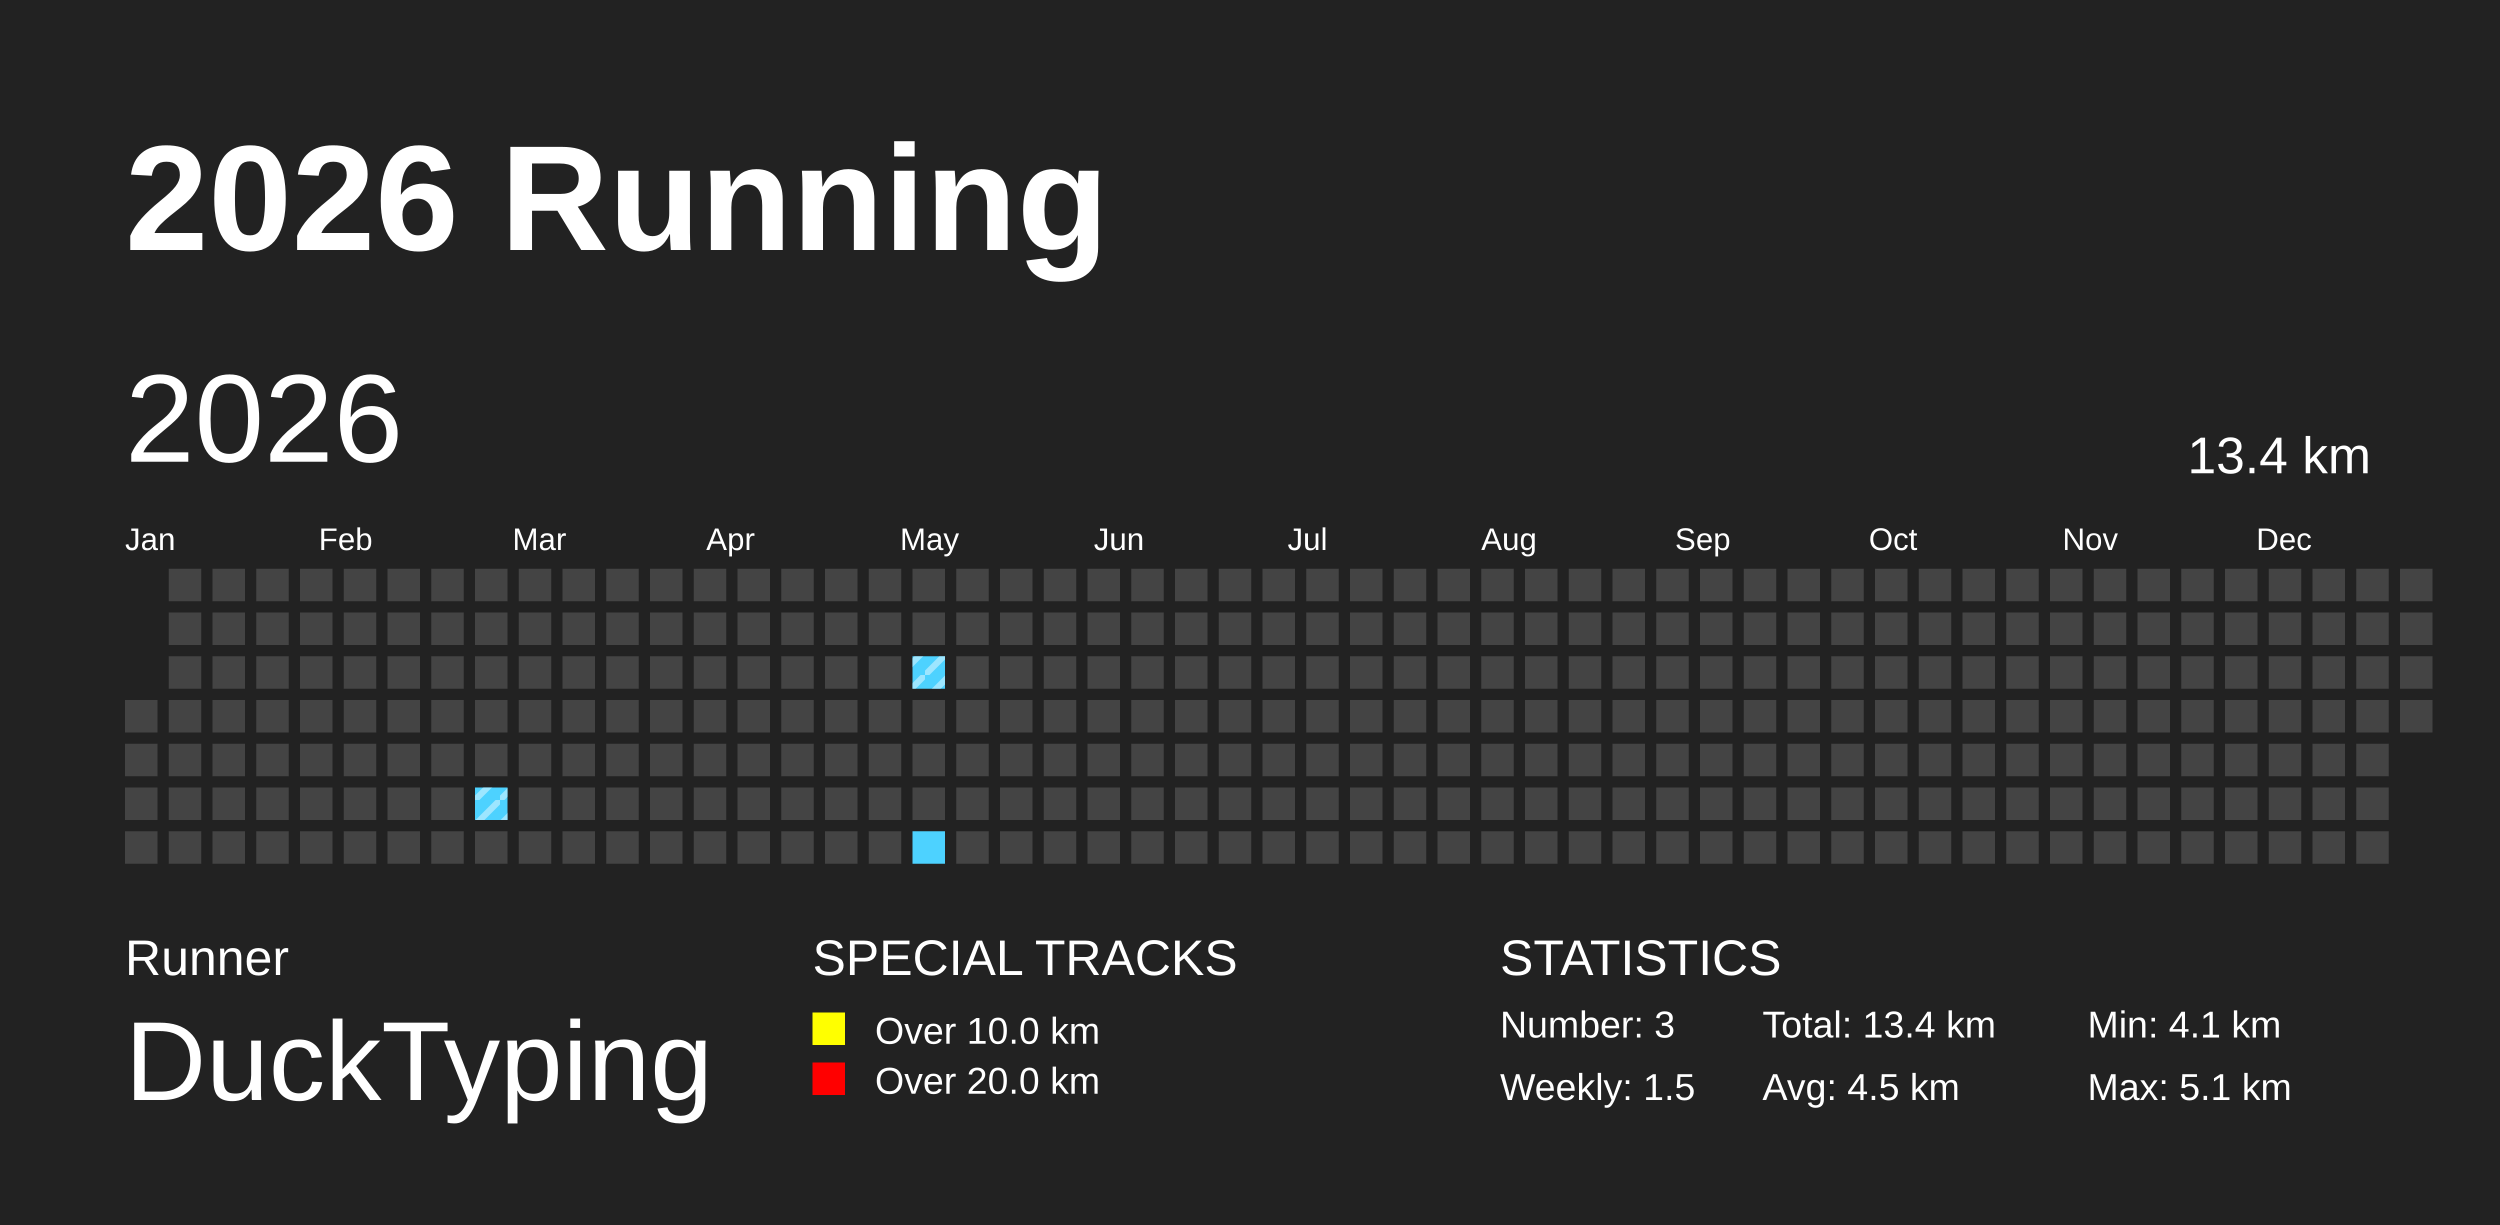
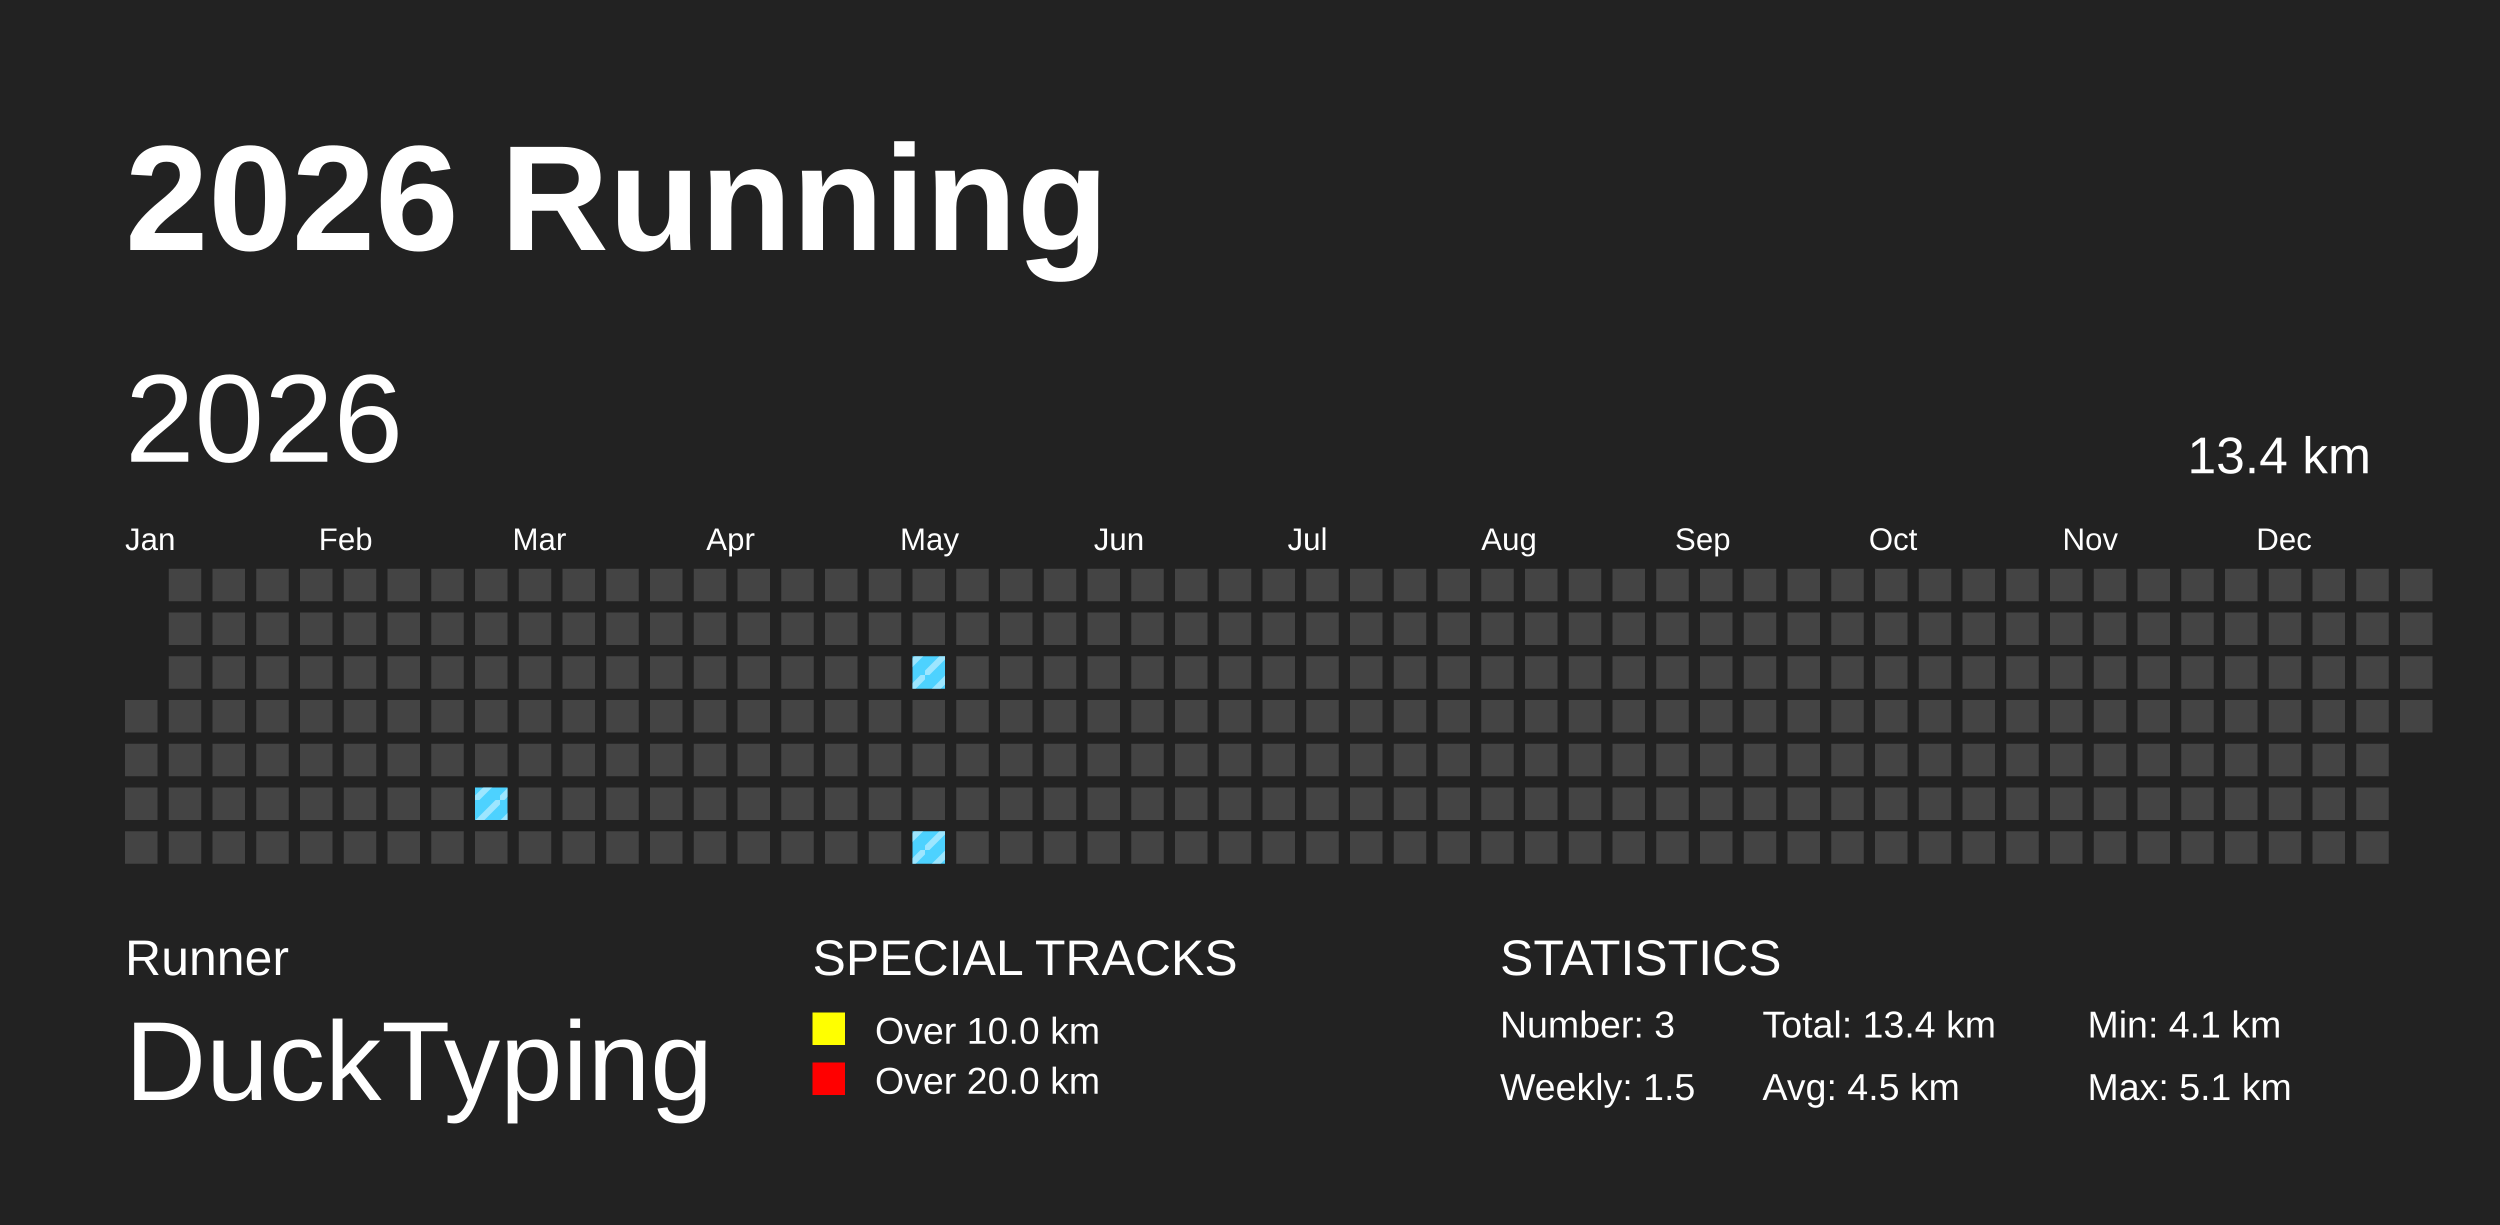
<svg xmlns="http://www.w3.org/2000/svg" baseProfile="full" height="98mm" version="1.1" viewBox="0,0,200,98" width="200mm">
  <defs>
    <pattern height="2" id="indoor-stripe" patternUnits="userSpaceOnUse" width="2">
      <line stroke="white" stroke-opacity="0.45" stroke-width="0.5" x1="0" x2="2" y1="2" y2="0" />
    </pattern>
  </defs>
  <rect fill="#222222" height="98" width="200" x="0" y="0" />
  <text fill="#FFFFFF" style="font-size:12px; font-family:Arial; font-weight:bold;" x="10" y="20">2026 Running</text>
  <text fill="#FFFFFF" style="font-size:4px; font-family:Arial" x="10" y="78">Runner</text>
  <text fill="#FFFFFF" style="font-size:9px; font-family:Arial" x="10" y="88">DuckTyping</text>
  <text fill="#FFFFFF" style="font-size:4px; font-family:Arial" x="65" y="78">SPECIAL TRACKS</text>
  <rect fill="yellow" height="2.6" width="2.6" x="65" y="81" />
  <text fill="#FFFFFF" style="font-size:3px; font-family:Arial" x="70" y="83.5">Over 10.0 km</text>
  <rect fill="red" height="2.6" width="2.6" x="65" y="85" />
  <text fill="#FFFFFF" style="font-size:3px; font-family:Arial" x="70" y="87.5">Over 20.0 km</text>
  <text fill="#FFFFFF" style="font-size:4px; font-family:Arial" x="120" y="78">STATISTICS</text>
  <text fill="#FFFFFF" style="font-size:3px; font-family:Arial" x="120" y="83">Number: 3</text>
  <text fill="#FFFFFF" style="font-size:3px; font-family:Arial" x="120" y="88">Weekly: 1.5</text>
  <text fill="#FFFFFF" style="font-size:3px; font-family:Arial" x="141" y="83">Total: 13.4 km</text>
  <text fill="#FFFFFF" style="font-size:3px; font-family:Arial" x="141" y="88">Avg: 4.5 km</text>
  <text fill="#FFFFFF" style="font-size:3px; font-family:Arial" x="167" y="83">Min: 4.1 km</text>
  <text fill="#FFFFFF" style="font-size:3px; font-family:Arial" x="167" y="88">Max: 5.1 km</text>
  <text dominant-baseline="hanging" fill="#FFFFFF" style="font-size:10.0px; font-family:Arial;" x="10" y="30">2026</text>
  <text dominant-baseline="hanging" fill="#FFFFFF" style="font-size:4.125px; font-family:Arial;" x="175" y="35">13.4 km</text>
  <text fill="#FFFFFF" style="font-size:2.5px; font-family:Arial" x="10.0" y="44">Jan</text>
  <text fill="#FFFFFF" style="font-size:2.5px; font-family:Arial" x="25.5" y="44">Feb</text>
  <text fill="#FFFFFF" style="font-size:2.5px; font-family:Arial" x="41.0" y="44">Mar</text>
  <text fill="#FFFFFF" style="font-size:2.5px; font-family:Arial" x="56.5" y="44">Apr</text>
  <text fill="#FFFFFF" style="font-size:2.5px; font-family:Arial" x="72.0" y="44">May</text>
  <text fill="#FFFFFF" style="font-size:2.5px; font-family:Arial" x="87.5" y="44">Jun</text>
  <text fill="#FFFFFF" style="font-size:2.5px; font-family:Arial" x="103.0" y="44">Jul</text>
  <text fill="#FFFFFF" style="font-size:2.5px; font-family:Arial" x="118.5" y="44">Aug</text>
  <text fill="#FFFFFF" style="font-size:2.5px; font-family:Arial" x="134.0" y="44">Sep</text>
  <text fill="#FFFFFF" style="font-size:2.5px; font-family:Arial" x="149.5" y="44">Oct</text>
  <text fill="#FFFFFF" style="font-size:2.5px; font-family:Arial" x="165.0" y="44">Nov</text>
  <text fill="#FFFFFF" style="font-size:2.5px; font-family:Arial" x="180.5" y="44">Dec</text>
  <rect fill="#444444" height="2.6" width="2.6" x="10.0" y="56.0" />
  <rect fill="#444444" height="2.6" width="2.6" x="10.0" y="59.5" />
  <rect fill="#444444" height="2.6" width="2.6" x="10.0" y="63.0" />
  <rect fill="#444444" height="2.6" width="2.6" x="10.0" y="66.5" />
  <rect fill="#444444" height="2.6" width="2.6" x="13.5" y="45.5" />
  <rect fill="#444444" height="2.6" width="2.6" x="13.5" y="49.0" />
  <rect fill="#444444" height="2.6" width="2.6" x="13.5" y="52.5" />
  <rect fill="#444444" height="2.6" width="2.6" x="13.5" y="56.0" />
  <rect fill="#444444" height="2.6" width="2.6" x="13.5" y="59.5" />
  <rect fill="#444444" height="2.6" width="2.6" x="13.5" y="63.0" />
  <rect fill="#444444" height="2.6" width="2.6" x="13.5" y="66.5" />
  <rect fill="#444444" height="2.6" width="2.6" x="17.0" y="45.5" />
  <rect fill="#444444" height="2.6" width="2.6" x="17.0" y="49.0" />
  <rect fill="#444444" height="2.6" width="2.6" x="17.0" y="52.5" />
  <rect fill="#444444" height="2.6" width="2.6" x="17.0" y="56.0" />
  <rect fill="#444444" height="2.6" width="2.6" x="17.0" y="59.5" />
  <rect fill="#444444" height="2.6" width="2.6" x="17.0" y="63.0" />
  <rect fill="#444444" height="2.6" width="2.6" x="17.0" y="66.5" />
  <rect fill="#444444" height="2.6" width="2.6" x="20.5" y="45.5" />
  <rect fill="#444444" height="2.6" width="2.6" x="20.5" y="49.0" />
  <rect fill="#444444" height="2.6" width="2.6" x="20.5" y="52.5" />
  <rect fill="#444444" height="2.6" width="2.6" x="20.5" y="56.0" />
  <rect fill="#444444" height="2.6" width="2.6" x="20.5" y="59.5" />
  <rect fill="#444444" height="2.6" width="2.6" x="20.5" y="63.0" />
  <rect fill="#444444" height="2.6" width="2.6" x="20.5" y="66.5" />
  <rect fill="#444444" height="2.6" width="2.6" x="24.0" y="45.5" />
  <rect fill="#444444" height="2.6" width="2.6" x="24.0" y="49.0" />
  <rect fill="#444444" height="2.6" width="2.6" x="24.0" y="52.5" />
  <rect fill="#444444" height="2.6" width="2.6" x="24.0" y="56.0" />
  <rect fill="#444444" height="2.6" width="2.6" x="24.0" y="59.5" />
  <rect fill="#444444" height="2.6" width="2.6" x="24.0" y="63.0" />
  <rect fill="#444444" height="2.6" width="2.6" x="24.0" y="66.5" />
  <rect fill="#444444" height="2.6" width="2.6" x="27.5" y="45.5" />
  <rect fill="#444444" height="2.6" width="2.6" x="27.5" y="49.0" />
  <rect fill="#444444" height="2.6" width="2.6" x="27.5" y="52.5" />
  <rect fill="#444444" height="2.6" width="2.6" x="27.5" y="56.0" />
  <rect fill="#444444" height="2.6" width="2.6" x="27.5" y="59.5" />
  <rect fill="#444444" height="2.6" width="2.6" x="27.5" y="63.0" />
  <rect fill="#444444" height="2.6" width="2.6" x="27.5" y="66.5" />
  <rect fill="#444444" height="2.6" width="2.6" x="31.0" y="45.5" />
  <rect fill="#444444" height="2.6" width="2.6" x="31.0" y="49.0" />
  <rect fill="#444444" height="2.6" width="2.6" x="31.0" y="52.5" />
  <rect fill="#444444" height="2.6" width="2.6" x="31.0" y="56.0" />
  <rect fill="#444444" height="2.6" width="2.6" x="31.0" y="59.5" />
  <rect fill="#444444" height="2.6" width="2.6" x="31.0" y="63.0" />
  <rect fill="#444444" height="2.6" width="2.6" x="31.0" y="66.5" />
  <rect fill="#444444" height="2.6" width="2.6" x="34.5" y="45.5" />
  <rect fill="#444444" height="2.6" width="2.6" x="34.5" y="49.0" />
  <rect fill="#444444" height="2.6" width="2.6" x="34.5" y="52.5" />
  <rect fill="#444444" height="2.6" width="2.6" x="34.5" y="56.0" />
  <rect fill="#444444" height="2.6" width="2.6" x="34.5" y="59.5" />
  <rect fill="#444444" height="2.6" width="2.6" x="34.5" y="63.0" />
  <rect fill="#444444" height="2.6" width="2.6" x="34.5" y="66.5" />
  <rect fill="#444444" height="2.6" width="2.6" x="38.0" y="45.5" />
  <rect fill="#444444" height="2.6" width="2.6" x="38.0" y="49.0" />
  <rect fill="#444444" height="2.6" width="2.6" x="38.0" y="52.5" />
  <rect fill="#444444" height="2.6" width="2.6" x="38.0" y="56.0" />
  <rect fill="#444444" height="2.6" width="2.6" x="38.0" y="59.5" />
  <rect fill="#4DD2FF" height="2.6" width="2.6" x="38.0" y="63.0" />
  <rect fill="url(#indoor-stripe)" height="2.6" style="pointer-events: none;" width="2.6" x="38.0" y="63.0" />
  <rect fill="#444444" height="2.6" width="2.6" x="38.0" y="66.5" />
  <rect fill="#444444" height="2.6" width="2.6" x="41.5" y="45.5" />
  <rect fill="#444444" height="2.6" width="2.6" x="41.5" y="49.0" />
  <rect fill="#444444" height="2.6" width="2.6" x="41.5" y="52.5" />
  <rect fill="#444444" height="2.6" width="2.6" x="41.5" y="56.0" />
  <rect fill="#444444" height="2.6" width="2.6" x="41.5" y="59.5" />
  <rect fill="#444444" height="2.6" width="2.6" x="41.5" y="63.0" />
  <rect fill="#444444" height="2.6" width="2.6" x="41.5" y="66.5" />
  <rect fill="#444444" height="2.6" width="2.6" x="45.0" y="45.5" />
  <rect fill="#444444" height="2.6" width="2.6" x="45.0" y="49.0" />
  <rect fill="#444444" height="2.6" width="2.6" x="45.0" y="52.5" />
  <rect fill="#444444" height="2.6" width="2.6" x="45.0" y="56.0" />
  <rect fill="#444444" height="2.6" width="2.6" x="45.0" y="59.5" />
  <rect fill="#444444" height="2.6" width="2.6" x="45.0" y="63.0" />
  <rect fill="#444444" height="2.6" width="2.6" x="45.0" y="66.5" />
  <rect fill="#444444" height="2.6" width="2.6" x="48.5" y="45.5" />
  <rect fill="#444444" height="2.6" width="2.6" x="48.5" y="49.0" />
  <rect fill="#444444" height="2.6" width="2.6" x="48.5" y="52.5" />
  <rect fill="#444444" height="2.6" width="2.6" x="48.5" y="56.0" />
  <rect fill="#444444" height="2.6" width="2.6" x="48.5" y="59.5" />
  <rect fill="#444444" height="2.6" width="2.6" x="48.5" y="63.0" />
  <rect fill="#444444" height="2.6" width="2.6" x="48.5" y="66.5" />
  <rect fill="#444444" height="2.6" width="2.6" x="52.0" y="45.5" />
  <rect fill="#444444" height="2.6" width="2.6" x="52.0" y="49.0" />
  <rect fill="#444444" height="2.6" width="2.6" x="52.0" y="52.5" />
  <rect fill="#444444" height="2.6" width="2.6" x="52.0" y="56.0" />
  <rect fill="#444444" height="2.6" width="2.6" x="52.0" y="59.5" />
  <rect fill="#444444" height="2.6" width="2.6" x="52.0" y="63.0" />
  <rect fill="#444444" height="2.6" width="2.6" x="52.0" y="66.5" />
  <rect fill="#444444" height="2.6" width="2.6" x="55.5" y="45.5" />
  <rect fill="#444444" height="2.6" width="2.6" x="55.5" y="49.0" />
  <rect fill="#444444" height="2.6" width="2.6" x="55.5" y="52.5" />
  <rect fill="#444444" height="2.6" width="2.6" x="55.5" y="56.0" />
  <rect fill="#444444" height="2.6" width="2.6" x="55.5" y="59.5" />
  <rect fill="#444444" height="2.6" width="2.6" x="55.5" y="63.0" />
  <rect fill="#444444" height="2.6" width="2.6" x="55.5" y="66.5" />
  <rect fill="#444444" height="2.6" width="2.6" x="59.0" y="45.5" />
  <rect fill="#444444" height="2.6" width="2.6" x="59.0" y="49.0" />
  <rect fill="#444444" height="2.6" width="2.6" x="59.0" y="52.5" />
  <rect fill="#444444" height="2.6" width="2.6" x="59.0" y="56.0" />
  <rect fill="#444444" height="2.6" width="2.6" x="59.0" y="59.5" />
  <rect fill="#444444" height="2.6" width="2.6" x="59.0" y="63.0" />
  <rect fill="#444444" height="2.6" width="2.6" x="59.0" y="66.5" />
  <rect fill="#444444" height="2.6" width="2.6" x="62.5" y="45.5" />
  <rect fill="#444444" height="2.6" width="2.6" x="62.5" y="49.0" />
  <rect fill="#444444" height="2.6" width="2.6" x="62.5" y="52.5" />
  <rect fill="#444444" height="2.6" width="2.6" x="62.5" y="56.0" />
  <rect fill="#444444" height="2.6" width="2.6" x="62.5" y="59.5" />
  <rect fill="#444444" height="2.6" width="2.6" x="62.5" y="63.0" />
  <rect fill="#444444" height="2.6" width="2.6" x="62.5" y="66.5" />
  <rect fill="#444444" height="2.6" width="2.6" x="66.0" y="45.5" />
  <rect fill="#444444" height="2.6" width="2.6" x="66.0" y="49.0" />
  <rect fill="#444444" height="2.6" width="2.6" x="66.0" y="52.5" />
  <rect fill="#444444" height="2.6" width="2.6" x="66.0" y="56.0" />
  <rect fill="#444444" height="2.6" width="2.6" x="66.0" y="59.5" />
  <rect fill="#444444" height="2.6" width="2.6" x="66.0" y="63.0" />
  <rect fill="#444444" height="2.6" width="2.6" x="66.0" y="66.5" />
  <rect fill="#444444" height="2.6" width="2.6" x="69.5" y="45.5" />
  <rect fill="#444444" height="2.6" width="2.6" x="69.5" y="49.0" />
  <rect fill="#444444" height="2.6" width="2.6" x="69.5" y="52.5" />
  <rect fill="#444444" height="2.6" width="2.6" x="69.5" y="56.0" />
  <rect fill="#444444" height="2.6" width="2.6" x="69.5" y="59.5" />
  <rect fill="#444444" height="2.6" width="2.6" x="69.5" y="63.0" />
  <rect fill="#444444" height="2.6" width="2.6" x="69.5" y="66.5" />
  <rect fill="#444444" height="2.6" width="2.6" x="73.0" y="45.5" />
  <rect fill="#444444" height="2.6" width="2.6" x="73.0" y="49.0" />
  <rect fill="#4DD2FF" height="2.6" width="2.6" x="73.0" y="52.5" />
  <rect fill="url(#indoor-stripe)" height="2.6" style="pointer-events: none;" width="2.6" x="73.0" y="52.5" />
  <rect fill="#444444" height="2.6" width="2.6" x="73.0" y="56.0" />
  <rect fill="#444444" height="2.6" width="2.6" x="73.0" y="59.5" />
  <rect fill="#444444" height="2.6" width="2.6" x="73.0" y="63.0" />
  <rect fill="#4DD2FF" height="2.6" width="2.6" x="73.0" y="66.5" />
+   <rect fill="url(#indoor-stripe)" height="2.6" style="pointer-events: none;" width="2.6" x="73.0" y="66.5" />
  <rect fill="#444444" height="2.6" width="2.6" x="76.5" y="45.5" />
  <rect fill="#444444" height="2.6" width="2.6" x="76.5" y="49.0" />
  <rect fill="#444444" height="2.6" width="2.6" x="76.5" y="52.5" />
  <rect fill="#444444" height="2.6" width="2.6" x="76.5" y="56.0" />
  <rect fill="#444444" height="2.6" width="2.6" x="76.5" y="59.5" />
  <rect fill="#444444" height="2.6" width="2.6" x="76.5" y="63.0" />
  <rect fill="#444444" height="2.6" width="2.6" x="76.5" y="66.5" />
  <rect fill="#444444" height="2.6" width="2.6" x="80.0" y="45.5" />
  <rect fill="#444444" height="2.6" width="2.6" x="80.0" y="49.0" />
  <rect fill="#444444" height="2.6" width="2.6" x="80.0" y="52.5" />
  <rect fill="#444444" height="2.6" width="2.6" x="80.0" y="56.0" />
  <rect fill="#444444" height="2.6" width="2.6" x="80.0" y="59.5" />
  <rect fill="#444444" height="2.6" width="2.6" x="80.0" y="63.0" />
  <rect fill="#444444" height="2.6" width="2.6" x="80.0" y="66.5" />
  <rect fill="#444444" height="2.6" width="2.6" x="83.5" y="45.5" />
  <rect fill="#444444" height="2.6" width="2.6" x="83.5" y="49.0" />
  <rect fill="#444444" height="2.6" width="2.6" x="83.5" y="52.5" />
  <rect fill="#444444" height="2.6" width="2.6" x="83.5" y="56.0" />
  <rect fill="#444444" height="2.6" width="2.6" x="83.5" y="59.5" />
  <rect fill="#444444" height="2.6" width="2.6" x="83.5" y="63.0" />
  <rect fill="#444444" height="2.6" width="2.6" x="83.5" y="66.5" />
  <rect fill="#444444" height="2.6" width="2.6" x="87.0" y="45.5" />
  <rect fill="#444444" height="2.6" width="2.6" x="87.0" y="49.0" />
  <rect fill="#444444" height="2.6" width="2.6" x="87.0" y="52.5" />
  <rect fill="#444444" height="2.6" width="2.6" x="87.0" y="56.0" />
  <rect fill="#444444" height="2.6" width="2.6" x="87.0" y="59.5" />
  <rect fill="#444444" height="2.6" width="2.6" x="87.0" y="63.0" />
  <rect fill="#444444" height="2.6" width="2.6" x="87.0" y="66.5" />
  <rect fill="#444444" height="2.6" width="2.6" x="90.5" y="45.5" />
  <rect fill="#444444" height="2.6" width="2.6" x="90.5" y="49.0" />
  <rect fill="#444444" height="2.6" width="2.6" x="90.5" y="52.5" />
  <rect fill="#444444" height="2.6" width="2.6" x="90.5" y="56.0" />
  <rect fill="#444444" height="2.6" width="2.6" x="90.5" y="59.5" />
  <rect fill="#444444" height="2.6" width="2.6" x="90.5" y="63.0" />
  <rect fill="#444444" height="2.6" width="2.6" x="90.5" y="66.5" />
  <rect fill="#444444" height="2.6" width="2.6" x="94.0" y="45.5" />
  <rect fill="#444444" height="2.6" width="2.6" x="94.0" y="49.0" />
  <rect fill="#444444" height="2.6" width="2.6" x="94.0" y="52.5" />
  <rect fill="#444444" height="2.6" width="2.6" x="94.0" y="56.0" />
  <rect fill="#444444" height="2.6" width="2.6" x="94.0" y="59.5" />
  <rect fill="#444444" height="2.6" width="2.6" x="94.0" y="63.0" />
  <rect fill="#444444" height="2.6" width="2.6" x="94.0" y="66.5" />
  <rect fill="#444444" height="2.6" width="2.6" x="97.5" y="45.5" />
  <rect fill="#444444" height="2.6" width="2.6" x="97.5" y="49.0" />
  <rect fill="#444444" height="2.6" width="2.6" x="97.5" y="52.5" />
  <rect fill="#444444" height="2.6" width="2.6" x="97.5" y="56.0" />
  <rect fill="#444444" height="2.6" width="2.6" x="97.5" y="59.5" />
  <rect fill="#444444" height="2.6" width="2.6" x="97.5" y="63.0" />
  <rect fill="#444444" height="2.6" width="2.6" x="97.5" y="66.5" />
  <rect fill="#444444" height="2.6" width="2.6" x="101.0" y="45.5" />
  <rect fill="#444444" height="2.6" width="2.6" x="101.0" y="49.0" />
  <rect fill="#444444" height="2.6" width="2.6" x="101.0" y="52.5" />
  <rect fill="#444444" height="2.6" width="2.6" x="101.0" y="56.0" />
  <rect fill="#444444" height="2.6" width="2.6" x="101.0" y="59.5" />
  <rect fill="#444444" height="2.6" width="2.6" x="101.0" y="63.0" />
  <rect fill="#444444" height="2.6" width="2.6" x="101.0" y="66.5" />
  <rect fill="#444444" height="2.6" width="2.6" x="104.5" y="45.5" />
  <rect fill="#444444" height="2.6" width="2.6" x="104.5" y="49.0" />
  <rect fill="#444444" height="2.6" width="2.6" x="104.5" y="52.5" />
  <rect fill="#444444" height="2.6" width="2.6" x="104.5" y="56.0" />
  <rect fill="#444444" height="2.6" width="2.6" x="104.5" y="59.5" />
  <rect fill="#444444" height="2.6" width="2.6" x="104.5" y="63.0" />
  <rect fill="#444444" height="2.6" width="2.6" x="104.5" y="66.5" />
  <rect fill="#444444" height="2.6" width="2.6" x="108.0" y="45.5" />
  <rect fill="#444444" height="2.6" width="2.6" x="108.0" y="49.0" />
  <rect fill="#444444" height="2.6" width="2.6" x="108.0" y="52.5" />
  <rect fill="#444444" height="2.6" width="2.6" x="108.0" y="56.0" />
  <rect fill="#444444" height="2.6" width="2.6" x="108.0" y="59.5" />
  <rect fill="#444444" height="2.6" width="2.6" x="108.0" y="63.0" />
  <rect fill="#444444" height="2.6" width="2.6" x="108.0" y="66.5" />
  <rect fill="#444444" height="2.6" width="2.6" x="111.5" y="45.5" />
  <rect fill="#444444" height="2.6" width="2.6" x="111.5" y="49.0" />
  <rect fill="#444444" height="2.6" width="2.6" x="111.5" y="52.5" />
  <rect fill="#444444" height="2.6" width="2.6" x="111.5" y="56.0" />
  <rect fill="#444444" height="2.6" width="2.6" x="111.5" y="59.5" />
  <rect fill="#444444" height="2.6" width="2.6" x="111.5" y="63.0" />
  <rect fill="#444444" height="2.6" width="2.6" x="111.5" y="66.5" />
  <rect fill="#444444" height="2.6" width="2.6" x="115.0" y="45.5" />
  <rect fill="#444444" height="2.6" width="2.6" x="115.0" y="49.0" />
  <rect fill="#444444" height="2.6" width="2.6" x="115.0" y="52.5" />
  <rect fill="#444444" height="2.6" width="2.6" x="115.0" y="56.0" />
  <rect fill="#444444" height="2.6" width="2.6" x="115.0" y="59.5" />
  <rect fill="#444444" height="2.6" width="2.6" x="115.0" y="63.0" />
  <rect fill="#444444" height="2.6" width="2.6" x="115.0" y="66.5" />
  <rect fill="#444444" height="2.6" width="2.6" x="118.5" y="45.5" />
  <rect fill="#444444" height="2.6" width="2.6" x="118.5" y="49.0" />
  <rect fill="#444444" height="2.6" width="2.6" x="118.5" y="52.5" />
  <rect fill="#444444" height="2.6" width="2.6" x="118.5" y="56.0" />
  <rect fill="#444444" height="2.6" width="2.6" x="118.5" y="59.5" />
  <rect fill="#444444" height="2.6" width="2.6" x="118.5" y="63.0" />
  <rect fill="#444444" height="2.6" width="2.6" x="118.5" y="66.5" />
  <rect fill="#444444" height="2.6" width="2.6" x="122.0" y="45.5" />
  <rect fill="#444444" height="2.6" width="2.6" x="122.0" y="49.0" />
  <rect fill="#444444" height="2.6" width="2.6" x="122.0" y="52.5" />
  <rect fill="#444444" height="2.6" width="2.6" x="122.0" y="56.0" />
  <rect fill="#444444" height="2.6" width="2.6" x="122.0" y="59.5" />
  <rect fill="#444444" height="2.6" width="2.6" x="122.0" y="63.0" />
  <rect fill="#444444" height="2.6" width="2.6" x="122.0" y="66.5" />
  <rect fill="#444444" height="2.6" width="2.6" x="125.5" y="45.5" />
  <rect fill="#444444" height="2.6" width="2.6" x="125.5" y="49.0" />
  <rect fill="#444444" height="2.6" width="2.6" x="125.5" y="52.5" />
  <rect fill="#444444" height="2.6" width="2.6" x="125.5" y="56.0" />
  <rect fill="#444444" height="2.6" width="2.6" x="125.5" y="59.5" />
  <rect fill="#444444" height="2.6" width="2.6" x="125.5" y="63.0" />
  <rect fill="#444444" height="2.6" width="2.6" x="125.5" y="66.5" />
  <rect fill="#444444" height="2.6" width="2.6" x="129.0" y="45.5" />
  <rect fill="#444444" height="2.6" width="2.6" x="129.0" y="49.0" />
  <rect fill="#444444" height="2.6" width="2.6" x="129.0" y="52.5" />
  <rect fill="#444444" height="2.6" width="2.6" x="129.0" y="56.0" />
  <rect fill="#444444" height="2.6" width="2.6" x="129.0" y="59.5" />
  <rect fill="#444444" height="2.6" width="2.6" x="129.0" y="63.0" />
  <rect fill="#444444" height="2.6" width="2.6" x="129.0" y="66.5" />
  <rect fill="#444444" height="2.6" width="2.6" x="132.5" y="45.5" />
  <rect fill="#444444" height="2.6" width="2.6" x="132.5" y="49.0" />
  <rect fill="#444444" height="2.6" width="2.6" x="132.5" y="52.5" />
  <rect fill="#444444" height="2.6" width="2.6" x="132.5" y="56.0" />
  <rect fill="#444444" height="2.6" width="2.6" x="132.5" y="59.5" />
  <rect fill="#444444" height="2.6" width="2.6" x="132.5" y="63.0" />
  <rect fill="#444444" height="2.6" width="2.6" x="132.5" y="66.5" />
  <rect fill="#444444" height="2.6" width="2.6" x="136.0" y="45.5" />
  <rect fill="#444444" height="2.6" width="2.6" x="136.0" y="49.0" />
  <rect fill="#444444" height="2.6" width="2.6" x="136.0" y="52.5" />
  <rect fill="#444444" height="2.6" width="2.6" x="136.0" y="56.0" />
  <rect fill="#444444" height="2.6" width="2.6" x="136.0" y="59.5" />
  <rect fill="#444444" height="2.6" width="2.6" x="136.0" y="63.0" />
  <rect fill="#444444" height="2.6" width="2.6" x="136.0" y="66.5" />
  <rect fill="#444444" height="2.6" width="2.6" x="139.5" y="45.5" />
  <rect fill="#444444" height="2.6" width="2.6" x="139.5" y="49.0" />
  <rect fill="#444444" height="2.6" width="2.6" x="139.5" y="52.5" />
  <rect fill="#444444" height="2.6" width="2.6" x="139.5" y="56.0" />
  <rect fill="#444444" height="2.6" width="2.6" x="139.5" y="59.5" />
  <rect fill="#444444" height="2.6" width="2.6" x="139.5" y="63.0" />
  <rect fill="#444444" height="2.6" width="2.6" x="139.5" y="66.5" />
  <rect fill="#444444" height="2.6" width="2.6" x="143.0" y="45.5" />
  <rect fill="#444444" height="2.6" width="2.6" x="143.0" y="49.0" />
  <rect fill="#444444" height="2.6" width="2.6" x="143.0" y="52.5" />
  <rect fill="#444444" height="2.6" width="2.6" x="143.0" y="56.0" />
  <rect fill="#444444" height="2.6" width="2.6" x="143.0" y="59.5" />
  <rect fill="#444444" height="2.6" width="2.6" x="143.0" y="63.0" />
  <rect fill="#444444" height="2.6" width="2.6" x="143.0" y="66.5" />
  <rect fill="#444444" height="2.6" width="2.6" x="146.5" y="45.5" />
  <rect fill="#444444" height="2.6" width="2.6" x="146.5" y="49.0" />
  <rect fill="#444444" height="2.6" width="2.6" x="146.5" y="52.5" />
  <rect fill="#444444" height="2.6" width="2.6" x="146.5" y="56.0" />
  <rect fill="#444444" height="2.6" width="2.6" x="146.5" y="59.5" />
  <rect fill="#444444" height="2.6" width="2.6" x="146.5" y="63.0" />
  <rect fill="#444444" height="2.6" width="2.6" x="146.5" y="66.5" />
  <rect fill="#444444" height="2.6" width="2.6" x="150.0" y="45.5" />
  <rect fill="#444444" height="2.6" width="2.6" x="150.0" y="49.0" />
  <rect fill="#444444" height="2.6" width="2.6" x="150.0" y="52.5" />
  <rect fill="#444444" height="2.6" width="2.6" x="150.0" y="56.0" />
  <rect fill="#444444" height="2.6" width="2.6" x="150.0" y="59.5" />
  <rect fill="#444444" height="2.6" width="2.6" x="150.0" y="63.0" />
  <rect fill="#444444" height="2.6" width="2.6" x="150.0" y="66.5" />
  <rect fill="#444444" height="2.6" width="2.6" x="153.5" y="45.5" />
  <rect fill="#444444" height="2.6" width="2.6" x="153.5" y="49.0" />
  <rect fill="#444444" height="2.6" width="2.6" x="153.5" y="52.5" />
  <rect fill="#444444" height="2.6" width="2.6" x="153.5" y="56.0" />
  <rect fill="#444444" height="2.6" width="2.6" x="153.5" y="59.5" />
  <rect fill="#444444" height="2.6" width="2.6" x="153.5" y="63.0" />
  <rect fill="#444444" height="2.6" width="2.6" x="153.5" y="66.5" />
  <rect fill="#444444" height="2.6" width="2.6" x="157.0" y="45.5" />
  <rect fill="#444444" height="2.6" width="2.6" x="157.0" y="49.0" />
  <rect fill="#444444" height="2.6" width="2.6" x="157.0" y="52.5" />
  <rect fill="#444444" height="2.6" width="2.6" x="157.0" y="56.0" />
  <rect fill="#444444" height="2.6" width="2.6" x="157.0" y="59.5" />
  <rect fill="#444444" height="2.6" width="2.6" x="157.0" y="63.0" />
  <rect fill="#444444" height="2.6" width="2.6" x="157.0" y="66.5" />
  <rect fill="#444444" height="2.6" width="2.6" x="160.5" y="45.5" />
  <rect fill="#444444" height="2.6" width="2.6" x="160.5" y="49.0" />
  <rect fill="#444444" height="2.6" width="2.6" x="160.5" y="52.5" />
  <rect fill="#444444" height="2.6" width="2.6" x="160.5" y="56.0" />
  <rect fill="#444444" height="2.6" width="2.6" x="160.5" y="59.5" />
  <rect fill="#444444" height="2.6" width="2.6" x="160.5" y="63.0" />
  <rect fill="#444444" height="2.6" width="2.6" x="160.5" y="66.5" />
  <rect fill="#444444" height="2.6" width="2.6" x="164.0" y="45.5" />
  <rect fill="#444444" height="2.6" width="2.6" x="164.0" y="49.0" />
  <rect fill="#444444" height="2.6" width="2.6" x="164.0" y="52.5" />
  <rect fill="#444444" height="2.6" width="2.6" x="164.0" y="56.0" />
  <rect fill="#444444" height="2.6" width="2.6" x="164.0" y="59.5" />
  <rect fill="#444444" height="2.6" width="2.6" x="164.0" y="63.0" />
  <rect fill="#444444" height="2.6" width="2.6" x="164.0" y="66.5" />
  <rect fill="#444444" height="2.6" width="2.6" x="167.5" y="45.5" />
  <rect fill="#444444" height="2.6" width="2.6" x="167.5" y="49.0" />
  <rect fill="#444444" height="2.6" width="2.6" x="167.5" y="52.5" />
  <rect fill="#444444" height="2.6" width="2.6" x="167.5" y="56.0" />
  <rect fill="#444444" height="2.6" width="2.6" x="167.5" y="59.5" />
  <rect fill="#444444" height="2.6" width="2.6" x="167.5" y="63.0" />
  <rect fill="#444444" height="2.6" width="2.6" x="167.5" y="66.5" />
  <rect fill="#444444" height="2.6" width="2.6" x="171.0" y="45.5" />
  <rect fill="#444444" height="2.6" width="2.6" x="171.0" y="49.0" />
  <rect fill="#444444" height="2.6" width="2.6" x="171.0" y="52.5" />
  <rect fill="#444444" height="2.6" width="2.6" x="171.0" y="56.0" />
  <rect fill="#444444" height="2.6" width="2.6" x="171.0" y="59.5" />
  <rect fill="#444444" height="2.6" width="2.6" x="171.0" y="63.0" />
  <rect fill="#444444" height="2.6" width="2.6" x="171.0" y="66.5" />
  <rect fill="#444444" height="2.6" width="2.6" x="174.5" y="45.5" />
  <rect fill="#444444" height="2.6" width="2.6" x="174.5" y="49.0" />
  <rect fill="#444444" height="2.6" width="2.6" x="174.5" y="52.5" />
  <rect fill="#444444" height="2.6" width="2.6" x="174.5" y="56.0" />
  <rect fill="#444444" height="2.6" width="2.6" x="174.5" y="59.5" />
  <rect fill="#444444" height="2.6" width="2.6" x="174.5" y="63.0" />
  <rect fill="#444444" height="2.6" width="2.6" x="174.5" y="66.5" />
  <rect fill="#444444" height="2.6" width="2.6" x="178.0" y="45.5" />
  <rect fill="#444444" height="2.6" width="2.6" x="178.0" y="49.0" />
  <rect fill="#444444" height="2.6" width="2.6" x="178.0" y="52.5" />
  <rect fill="#444444" height="2.6" width="2.6" x="178.0" y="56.0" />
  <rect fill="#444444" height="2.6" width="2.6" x="178.0" y="59.5" />
  <rect fill="#444444" height="2.6" width="2.6" x="178.0" y="63.0" />
  <rect fill="#444444" height="2.6" width="2.6" x="178.0" y="66.5" />
  <rect fill="#444444" height="2.6" width="2.6" x="181.5" y="45.5" />
  <rect fill="#444444" height="2.6" width="2.6" x="181.5" y="49.0" />
  <rect fill="#444444" height="2.6" width="2.6" x="181.5" y="52.5" />
  <rect fill="#444444" height="2.6" width="2.6" x="181.5" y="56.0" />
  <rect fill="#444444" height="2.6" width="2.6" x="181.5" y="59.5" />
  <rect fill="#444444" height="2.6" width="2.6" x="181.5" y="63.0" />
  <rect fill="#444444" height="2.6" width="2.6" x="181.5" y="66.5" />
  <rect fill="#444444" height="2.6" width="2.6" x="185.0" y="45.5" />
  <rect fill="#444444" height="2.6" width="2.6" x="185.0" y="49.0" />
  <rect fill="#444444" height="2.6" width="2.6" x="185.0" y="52.5" />
  <rect fill="#444444" height="2.6" width="2.6" x="185.0" y="56.0" />
  <rect fill="#444444" height="2.6" width="2.6" x="185.0" y="59.5" />
  <rect fill="#444444" height="2.6" width="2.6" x="185.0" y="63.0" />
  <rect fill="#444444" height="2.6" width="2.6" x="185.0" y="66.5" />
  <rect fill="#444444" height="2.6" width="2.6" x="188.5" y="45.5" />
  <rect fill="#444444" height="2.6" width="2.6" x="188.5" y="49.0" />
  <rect fill="#444444" height="2.6" width="2.6" x="188.5" y="52.5" />
  <rect fill="#444444" height="2.6" width="2.6" x="188.5" y="56.0" />
  <rect fill="#444444" height="2.6" width="2.6" x="188.5" y="59.5" />
  <rect fill="#444444" height="2.6" width="2.6" x="188.5" y="63.0" />
  <rect fill="#444444" height="2.6" width="2.6" x="188.5" y="66.5" />
  <rect fill="#444444" height="2.6" width="2.6" x="192.0" y="45.5" />
  <rect fill="#444444" height="2.6" width="2.6" x="192.0" y="49.0" />
  <rect fill="#444444" height="2.6" width="2.6" x="192.0" y="52.5" />
  <rect fill="#444444" height="2.6" width="2.6" x="192.0" y="56.0" />
</svg>
